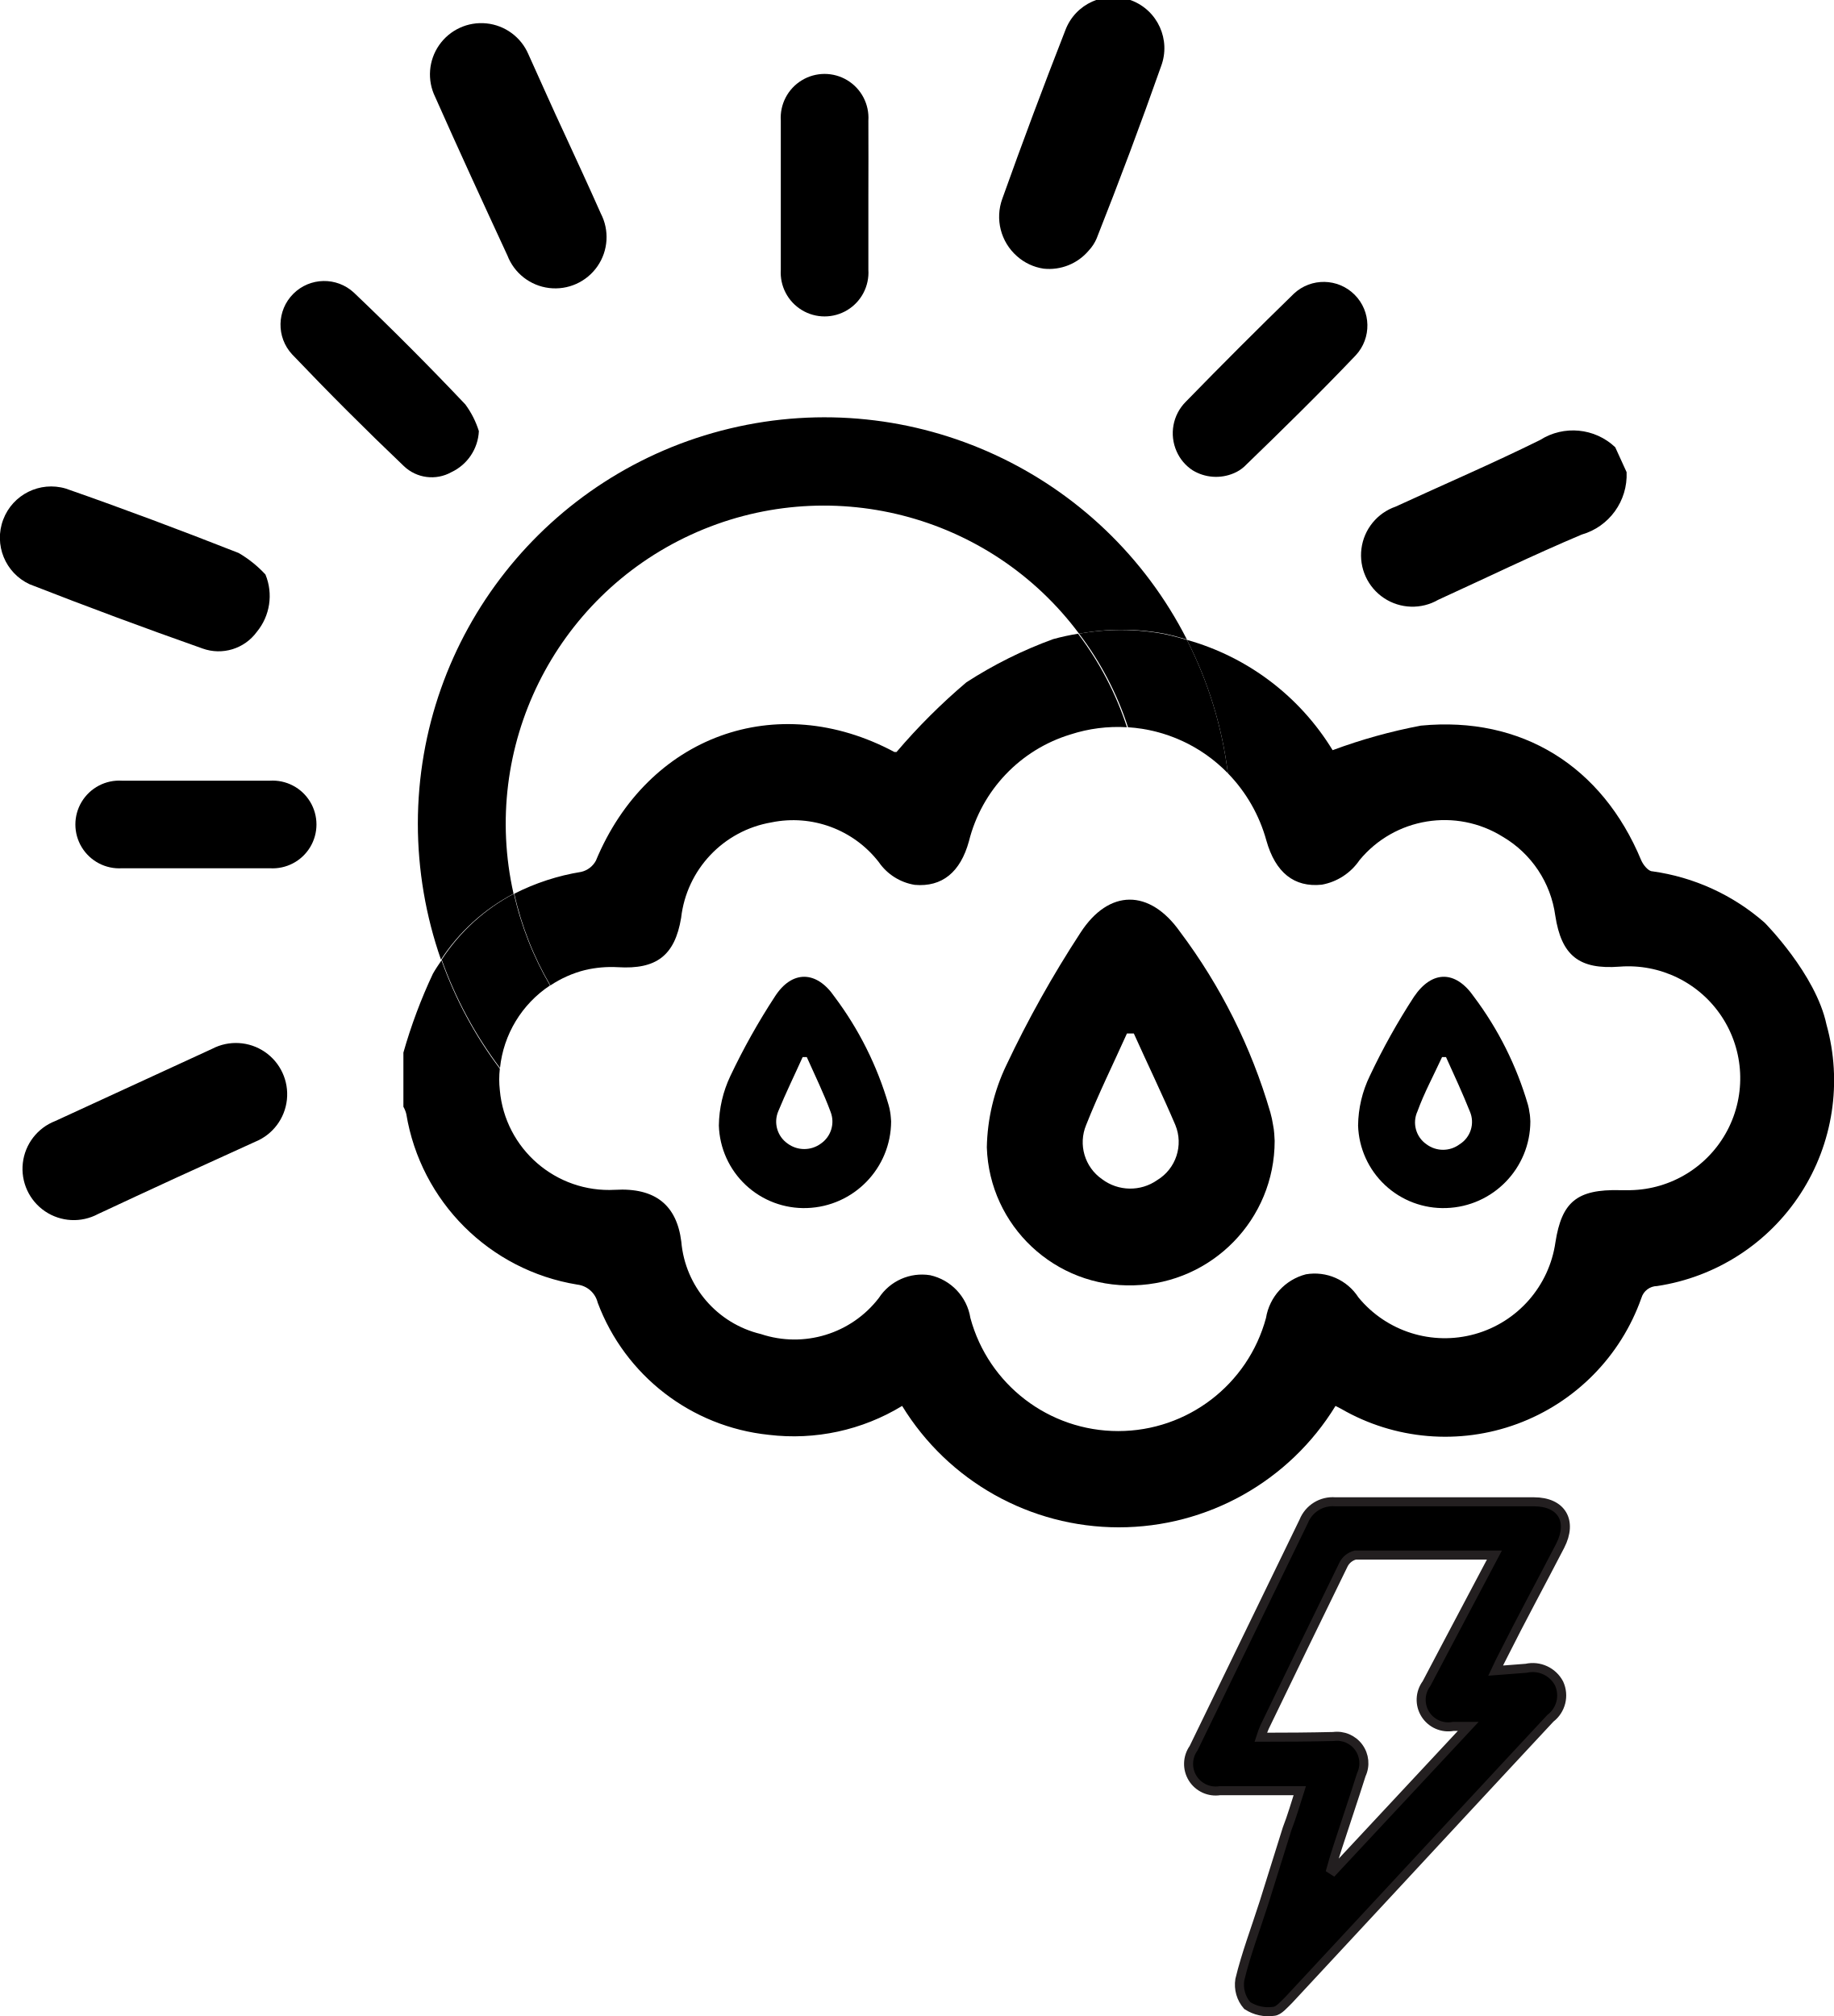
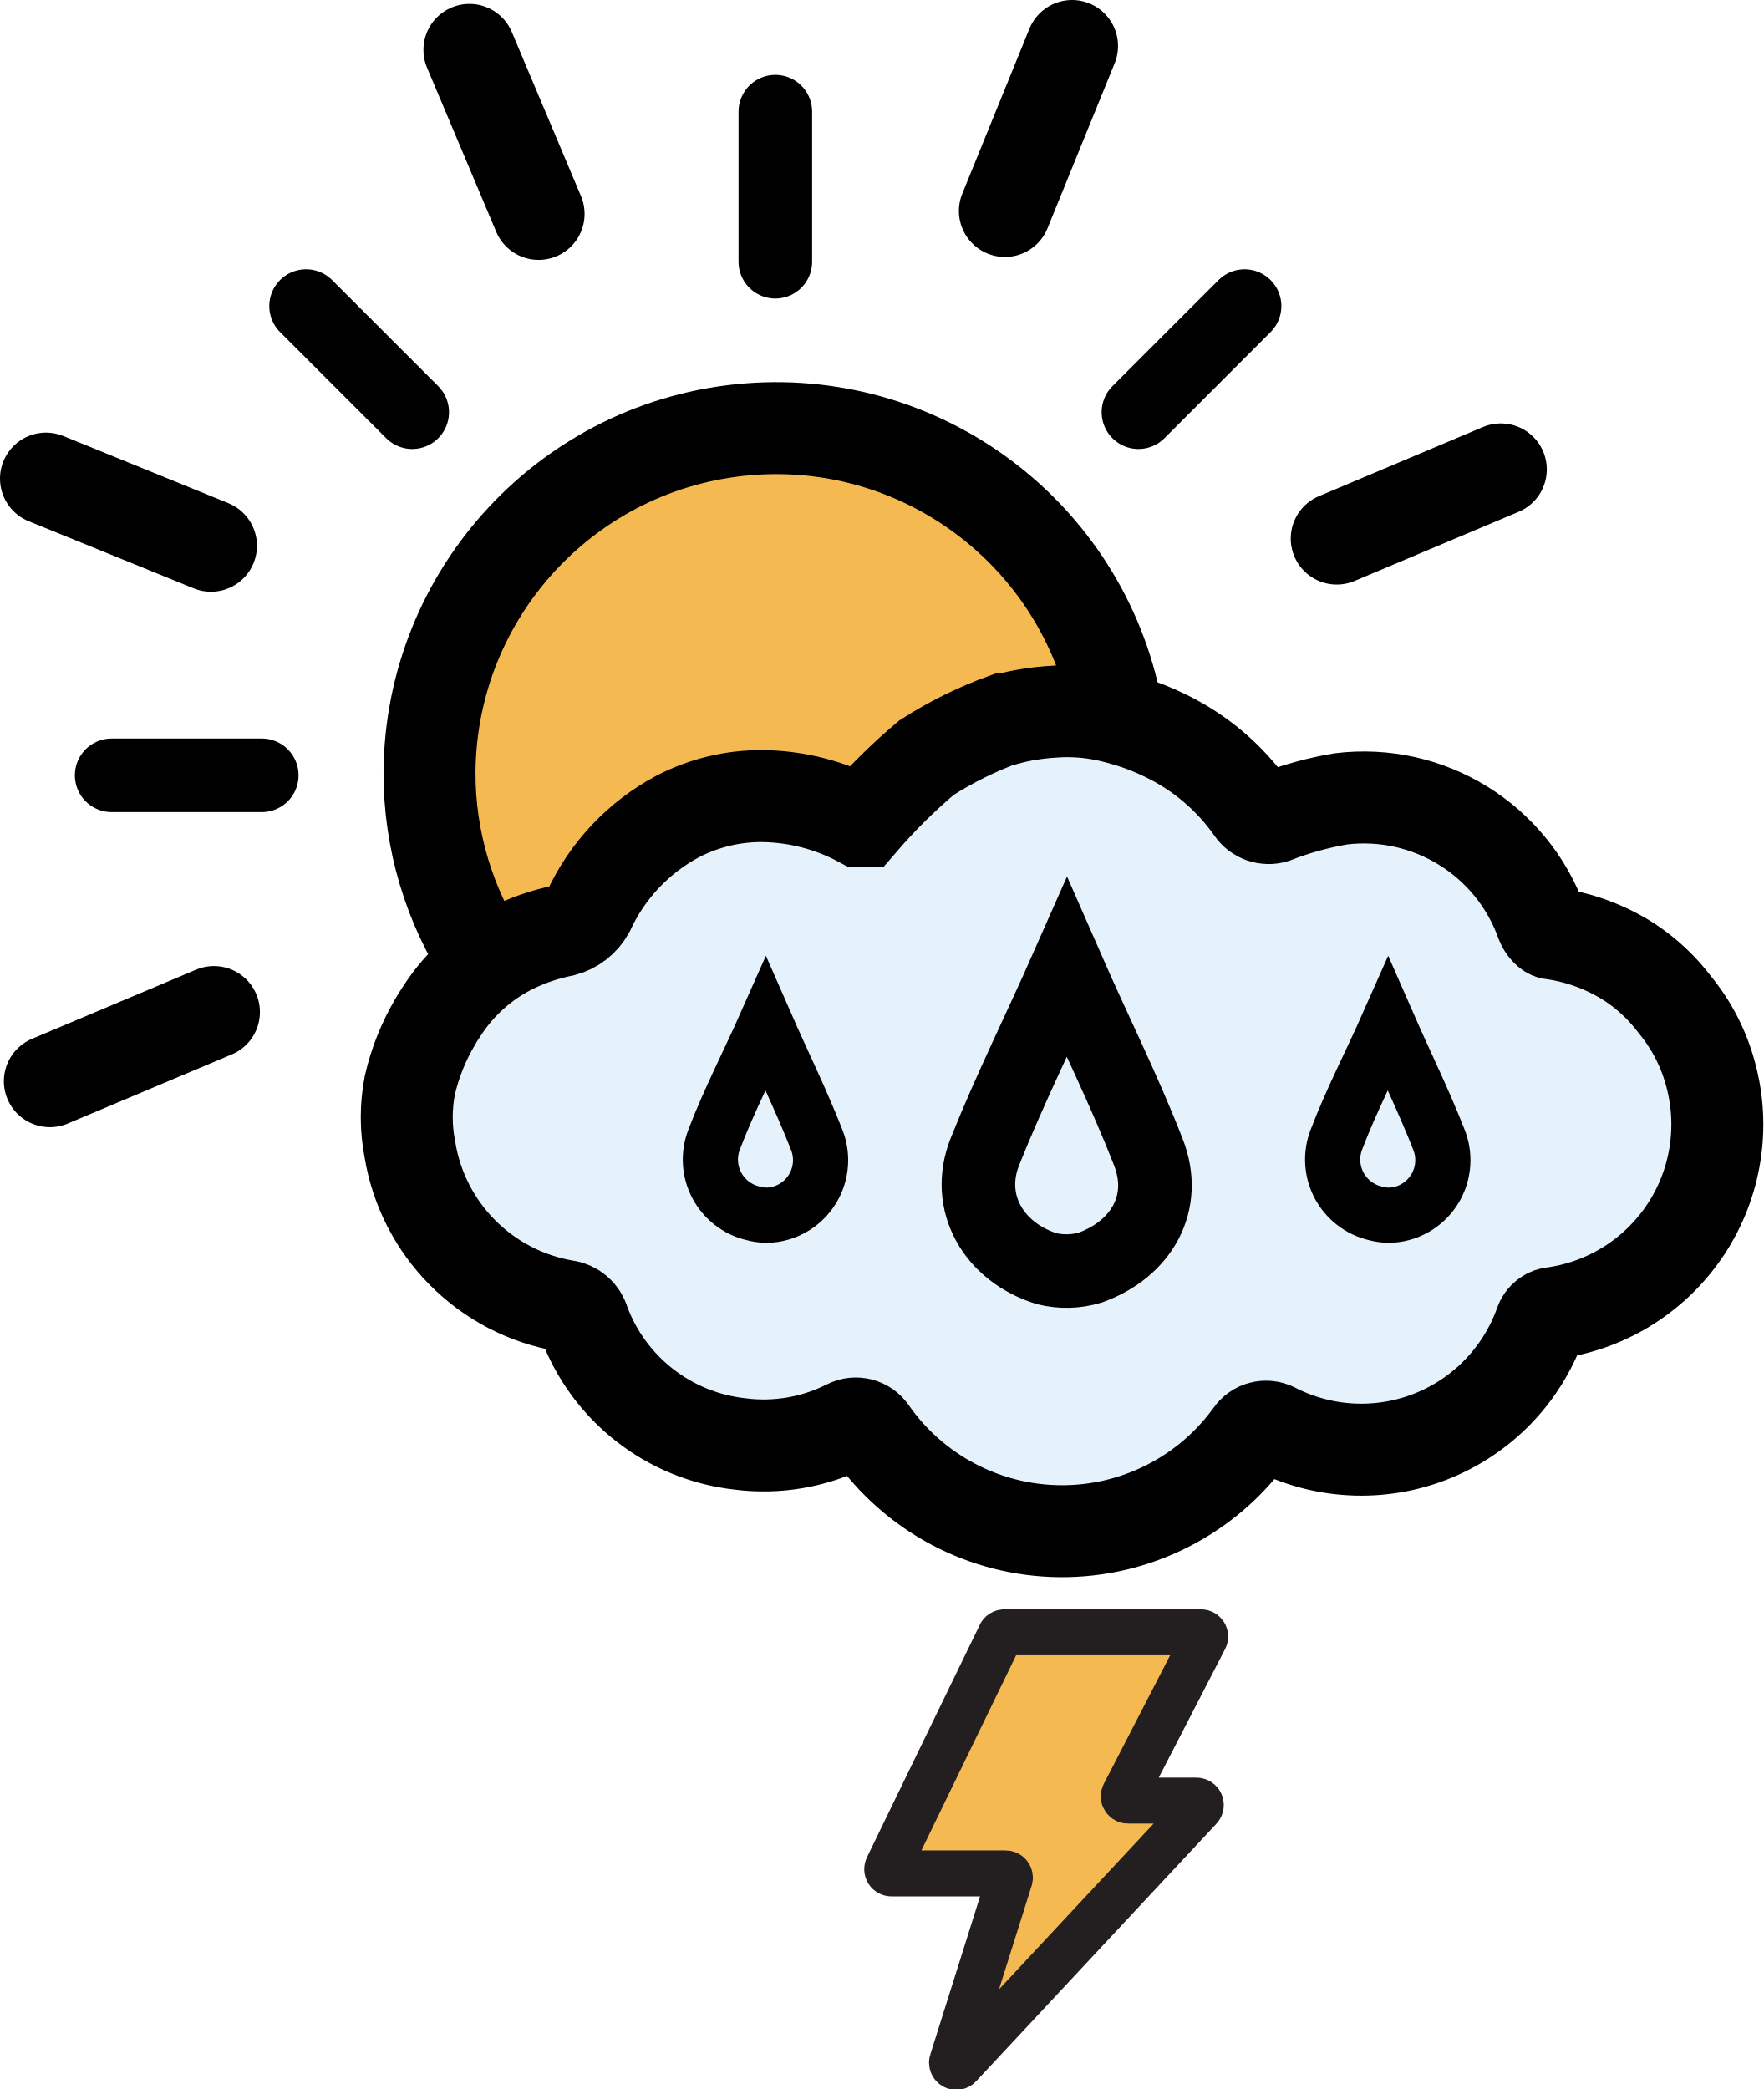
- <svg xmlns="http://www.w3.org/2000/svg" viewBox="0 0 101.55 111.66">
+ <svg xmlns="http://www.w3.org/2000/svg" viewBox="0 0 95.87 113.57">
  <defs>
-     <style>.cls-1{fill:none;}.cls-2{stroke:#231f20;stroke-miterlimit:10;stroke-width:0.5px;}</style>
+     <style>.cls-1{fill:#f5b952;}.cls-2{fill:#e5f1fb;}.cls-3,.cls-4,.cls-5,.cls-6,.cls-7,.cls-8{fill:none;stroke-miterlimit:10;}.cls-3{stroke:#231f20;stroke-width:2.5px;}.cls-4,.cls-5,.cls-6,.cls-7,.cls-8{stroke:#000;}.cls-4{stroke-width:3px;}.cls-5,.cls-7{stroke-width:4px;}.cls-6,.cls-8{stroke-width:5px;}.cls-7,.cls-8{stroke-linecap:round;}</style>
  </defs>
  <g id="Layer_2" data-name="Layer 2">
    <g id="Layer_1-2" data-name="Layer 1">
-       <path d="M26.52,23.88A2.65,2.65,0,0,1,25,26.15a2.23,2.23,0,0,1-2.64-.34q-3.15-3-6.18-6.18a2.42,2.42,0,0,1,3.42-3.42q3.15,3,6.17,6.19A5,5,0,0,1,26.52,23.88Z" />
-       <path d="M66.05,26.05A2.4,2.4,0,0,1,65.16,25a2.47,2.47,0,0,1,.5-2.74q3-3.08,6-6a2.42,2.42,0,0,1,3.42,3.42c-2,2.1-4.09,4.15-6.18,6.17a2,2,0,0,1-.57.36A2.5,2.5,0,0,1,66.05,26.05Z" />
-       <path d="M48.09,10.81c0,1.38,0,2.76,0,4.13a2.43,2.43,0,1,1-4.85,0q0-4.12,0-8.26a2.43,2.43,0,1,1,4.85,0C48.1,8.06,48.09,9.44,48.09,10.81Z" />
-       <path d="M10.76,48.09h-4a2.43,2.43,0,1,1,0-4.85c2.73,0,5.45,0,8.18,0a2.43,2.43,0,1,1,0,4.85Z" />
-       <path d="M90.08,26.15a3.44,3.44,0,0,1-2.49,3.46c-2.68,1.13-5.29,2.4-7.94,3.61a2.85,2.85,0,1,1-2.36-5.16c2.67-1.23,5.37-2.39,8-3.69a3.4,3.4,0,0,1,4.16.4Z" />
-       <path d="M14.7,31.82A3.12,3.12,0,0,1,14.22,35a2.62,2.62,0,0,1-3,.92q-4.82-1.7-9.58-3.56a2.84,2.84,0,0,1,2-5.3c3.21,1.12,6.4,2.32,9.58,3.57A6.45,6.45,0,0,1,14.7,31.82Z" />
-       <path d="M57.79,14.88a2.85,2.85,0,0,1-1.47-.69A2.91,2.91,0,0,1,55.51,11Q57.18,6.32,59,1.67a2.83,2.83,0,0,1,5.3,2C63.18,6.85,62,10,60.73,13.21a2.27,2.27,0,0,1-.43.66A2.87,2.87,0,0,1,57.79,14.88Z" />
-       <path d="M31.27,7.43c.67,1.46,1.35,2.92,2,4.39a2.84,2.84,0,1,1-5.17,2.33c-1.35-2.92-2.7-5.85-4-8.78A2.84,2.84,0,1,1,29.26,3C29.94,4.5,30.6,6,31.27,7.43Z" />
-       <path d="M9.74,65.24c-1.44.66-2.87,1.33-4.31,2a2.84,2.84,0,1,1-2.37-5.15q4.33-2,8.69-4a2.84,2.84,0,1,1,2.38,5.15C12.67,63.91,11.2,64.57,9.74,65.24Z" />
-       <path class="cls-1" d="M45.65,63.33A17.75,17.75,0,0,0,63.33,45.66a17.42,17.42,0,0,0-.86-5.38,8.46,8.46,0,0,0-3.13.4,8.28,8.28,0,0,0-5.62,5.91c-.48,1.72-1.5,2.55-3,2.42a3,3,0,0,1-2-1.27,6,6,0,0,0-5.94-2.19,6.06,6.06,0,0,0-5,5.29c-.35,2.09-1.37,2.86-3.5,2.73a6.41,6.41,0,0,0-1.85.16,6.2,6.2,0,0,0-1.91.85A17.76,17.76,0,0,0,45.65,63.33Z" />
-       <path class="cls-1" d="M33,47.67c2.91-6.91,10-9.51,16.63-6.07l.12,0a33.56,33.56,0,0,1,3.87-3.86,23.89,23.89,0,0,1,4.8-2.39,12.72,12.72,0,0,1,1.38-.3A17.61,17.61,0,0,0,28.44,49.5a12.63,12.63,0,0,1,3.71-1.21A1.24,1.24,0,0,0,33,47.67Z" />
-       <path class="cls-1" d="M45.64,68.18a22.42,22.42,0,0,1-18-9,5.27,5.27,0,0,0,0,1.19,6.07,6.07,0,0,0,6.38,5.52c2.25-.12,3.42.87,3.67,2.87a5.77,5.77,0,0,0,4.41,5.12,5.89,5.89,0,0,0,6.53-2,2.85,2.85,0,0,1,2.84-1.26,2.89,2.89,0,0,1,2.23,2.37,8.48,8.48,0,0,0,16.37,0,3,3,0,0,1,2.21-2.4,2.88,2.88,0,0,1,2.91,1.28A6.19,6.19,0,0,0,86.14,68.8c.35-2.22,1.18-2.94,3.58-2.88h.57a6.2,6.2,0,1,0-.6-12.38c-2.24.16-3.22-.61-3.56-2.83a6,6,0,0,0-2.9-4.36,6.1,6.1,0,0,0-7.94,1.29A3.22,3.22,0,0,1,73.2,49c-1.53.16-2.57-.67-3.07-2.45A8.62,8.62,0,0,0,68,42.83a22.21,22.21,0,0,1,.18,2.84A22.5,22.5,0,0,1,45.64,68.18Z" />
-       <path d="M28.44,49.5A17.62,17.62,0,0,1,59.76,35.1a12.92,12.92,0,0,1,4.73,0c.42.09.84.2,1.24.32A22.52,22.52,0,0,0,23.14,45.62a22.89,22.89,0,0,0,1.28,7.53A10.79,10.79,0,0,1,28.44,49.5Z" />
-       <path d="M34.22,53.57c2.13.13,3.15-.64,3.5-2.73a6.06,6.06,0,0,1,5-5.29,6,6,0,0,1,5.94,2.19,3,3,0,0,0,2,1.27c1.51.13,2.53-.7,3-2.42a8.28,8.28,0,0,1,5.62-5.91,8.46,8.46,0,0,1,3.13-.4,17.55,17.55,0,0,0-2.71-5.18,12.72,12.72,0,0,0-1.38.3,23.89,23.89,0,0,0-4.8,2.39,33.56,33.56,0,0,0-3.87,3.86l-.12,0C43,38.16,35.87,40.76,33,47.67a1.24,1.24,0,0,1-.81.62,12.63,12.63,0,0,0-3.71,1.21,17.7,17.7,0,0,0,2,5.08,6.2,6.2,0,0,1,1.91-.85A6.41,6.41,0,0,1,34.22,53.57Z" />
-       <path d="M101.15,56.75c-.59-2.8-3.43-5.65-3.43-5.65a11.91,11.91,0,0,0-6.21-2.84c-.23,0-.51-.36-.62-.61-2.16-5.21-6.61-8-12.2-7.46a30.07,30.07,0,0,0-4.89,1.36,13.82,13.82,0,0,0-8.07-6.11A22.32,22.32,0,0,1,68,42.83a8.62,8.62,0,0,1,2.13,3.72c.5,1.78,1.54,2.61,3.07,2.45a3.22,3.22,0,0,0,2.09-1.36,6.1,6.1,0,0,1,7.94-1.29,6,6,0,0,1,2.9,4.36c.34,2.22,1.32,3,3.56,2.83a6.2,6.2,0,1,1,.6,12.38h-.57c-2.4-.06-3.23.66-3.58,2.88a6.19,6.19,0,0,1-10.91,3.06,2.88,2.88,0,0,0-2.91-1.28A3,3,0,0,0,70.11,73a8.48,8.48,0,0,1-16.37,0,2.89,2.89,0,0,0-2.23-2.37,2.85,2.85,0,0,0-2.84,1.26,5.89,5.89,0,0,1-6.53,2,5.77,5.77,0,0,1-4.41-5.12c-.25-2-1.42-3-3.67-2.87a6.07,6.07,0,0,1-6.38-5.52,5.27,5.27,0,0,1,0-1.19,22.58,22.58,0,0,1-3.23-6c-.16.24-.33.48-.48.75a28.75,28.75,0,0,0-1.63,4.36v3a1.52,1.52,0,0,1,.16.4,11.47,11.47,0,0,0,9.47,9.45,1.32,1.32,0,0,1,1.13,1,11.37,11.37,0,0,0,9.47,7.32,11.54,11.54,0,0,0,7.39-1.6,14.07,14.07,0,0,0,24,0l.31.16a11.52,11.52,0,0,0,16.63-6.14.92.92,0,0,1,.87-.66A11.52,11.52,0,0,0,101.15,56.75Z" />
-       <path d="M59.76,35.1a17.55,17.55,0,0,1,2.71,5.18A8.46,8.46,0,0,1,68,42.83a22.32,22.32,0,0,0-2.27-7.39c-.4-.12-.82-.23-1.24-.32A12.92,12.92,0,0,0,59.76,35.1Z" />
-       <path d="M30.46,54.58a17.7,17.7,0,0,1-2-5.08,10.79,10.79,0,0,0-4,3.65,22.58,22.58,0,0,0,3.23,6A6.26,6.26,0,0,1,30.46,54.58Z" />
-       <path d="M70.59,63.19a8,8,0,0,1-7.79,8,7.9,7.9,0,0,1-8.15-7.64A11,11,0,0,1,55.73,59a61.21,61.21,0,0,1,4.1-7.33c1.58-2.45,3.84-2.44,5.52-.06a31.18,31.18,0,0,1,5,10,5.67,5.67,0,0,1,.15.69C70.57,62.62,70.58,63,70.59,63.19Zm-7.8-5.95h-.38c-.76,1.69-1.58,3.35-2.26,5.07a2.49,2.49,0,0,0,.88,3,2.6,2.6,0,0,0,3.06.05,2.47,2.47,0,0,0,1-3.05C64.36,60.6,63.55,58.93,62.79,57.24Z" />
-       <path d="M84.75,62.11a4.81,4.81,0,0,1-4.66,4.8,4.72,4.72,0,0,1-4.88-4.57,6.45,6.45,0,0,1,.65-2.75,37,37,0,0,1,2.45-4.39c1-1.47,2.3-1.46,3.31,0a18.66,18.66,0,0,1,3,6,2.7,2.7,0,0,1,.08.41C84.74,61.77,84.74,62,84.75,62.11Zm-4.67-3.56h-.22c-.46,1-1,2-1.36,3A1.47,1.47,0,0,0,79,63.38a1.53,1.53,0,0,0,1.83,0,1.46,1.46,0,0,0,.57-1.82C81,60.56,80.54,59.56,80.08,58.55Z" />
-       <path d="M49.35,62.11a4.82,4.82,0,0,1-4.66,4.8,4.72,4.72,0,0,1-4.88-4.57,6.59,6.59,0,0,1,.64-2.75,37,37,0,0,1,2.46-4.39c.94-1.47,2.3-1.46,3.3,0a18.66,18.66,0,0,1,3,6,2.71,2.71,0,0,1,.09.41C49.33,61.77,49.34,62,49.35,62.11Zm-4.67-3.56h-.23c-.45,1-.94,2-1.35,3a1.48,1.48,0,0,0,.52,1.79,1.55,1.55,0,0,0,1.84,0A1.48,1.48,0,0,0,46,61.59C45.62,60.56,45.13,59.56,44.68,58.55Z" />
-       <path class="cls-2" d="M71.38,110.76c2.34-2.51,9.59-10.33,9.59-10.33h0c1.67-1.79,3.27-3.53,4.89-5.26a1.59,1.59,0,0,0,.48-1.93,1.65,1.65,0,0,0-1.82-.84l-1.69.13c.16-.34.27-.58.4-.82,1-2,2.12-4.06,3.17-6.09.71-1.38.08-2.44-1.45-2.44-3.65,0-7.31,0-11,0a1.73,1.73,0,0,0-1.75,1.08l-6.1,12.57a1.5,1.5,0,0,0,1.46,2.35c1.45,0,2.9,0,4.42,0-.24.75-.44,1.44-.7,2.11L70,105.38c-.48,1.5-1,2.86-1.34,4.27a1.76,1.76,0,0,0,.41,1.43,2.13,2.13,0,0,0,1.48.32C70.82,111.38,71.13,111,71.38,110.76ZM69.82,96.22a5.64,5.64,0,0,1,.21-.56c1.45-3,2.9-6,4.37-9a1,1,0,0,1,.66-.53c2.51,0,5,0,7.7,0L80,91.35c-.33.64-.67,1.26-1,1.9a1.5,1.5,0,0,0,1.48,2.37h.83l-7.46,8-.14-.09c.11-.39.22-.78.35-1.17.44-1.36.9-2.71,1.33-4.07a1.49,1.49,0,0,0-1.55-2.11C72.56,96.21,71.23,96.22,69.82,96.22Z" />
+       <path class="cls-1" d="M54.58,88.74H65.29a.23.23,0,0,1,.2.34l-4.37,8.47a.23.23,0,0,0,.21.34h3.72a.24.24,0,0,1,.17.4l-13.06,14a.23.23,0,0,1-.39-.23l3.12-9.91a.23.23,0,0,0-.22-.3h-6.2a.23.23,0,0,1-.21-.34l6.11-12.59A.24.24,0,0,1,54.58,88.74Z" />
+       <path class="cls-2" d="M91.49,57.56a9.81,9.81,0,0,0-1.9-3.66,9.56,9.56,0,0,0-2.42-2.24,10.27,10.27,0,0,0-4.12-1.5c-.2,0-.45-.32-.54-.54a10,10,0,0,0-10.7-6.52,17.43,17.43,0,0,0-3.55.93,1.05,1.05,0,0,1-1.18-.41,11.86,11.86,0,0,0-4.6-3.91,13.08,13.08,0,0,0-2-.79c-.36-.1-.72-.2-1.1-.28a10.43,10.43,0,0,0-3-.18,12.07,12.07,0,0,0-1.2.14c-.58.09-1,.19-1.15.23l-.13.05a20.83,20.83,0,0,0-4.16,2,28.87,28.87,0,0,0-3.42,3.33l-.1,0A11.33,11.33,0,0,0,41,42.87,9.79,9.79,0,0,0,36.48,44a10.75,10.75,0,0,0-4.72,5,2.17,2.17,0,0,1-1.34,1,10.8,10.8,0,0,0-2.84,1A9.34,9.34,0,0,0,24,54.1c-.15.22-.29.42-.43.65a11.67,11.67,0,0,0-1.32,3.41,8.6,8.6,0,0,0,0,3.34,10,10,0,0,0,8.28,8.23,1.17,1.17,0,0,1,1,.84,10.23,10.23,0,0,0,14,5.43,1,1,0,0,1,1.25.32,12.48,12.48,0,0,0,20.18.1,1,1,0,0,1,1.25-.31A10.16,10.16,0,0,0,82.4,70.59a.84.84,0,0,1,.77-.57A10,10,0,0,0,91.49,57.56Z" />
+       <path class="cls-1" d="M60.12,37.62C60,39.15,48.63,40.3,36.24,45.79,26.79,50,23.43,53,23.43,42.68A18.73,18.73,0,0,1,42.16,24C52.5,24,60.5,29.32,60.12,37.62Z" />
+       <path class="cls-3" d="M54.58,88.74H65.29a.23.23,0,0,1,.2.34l-4.37,8.47a.23.23,0,0,0,.21.34h3.72a.24.24,0,0,1,.17.4l-13.06,14a.23.23,0,0,1-.39-.23l3.12-9.91a.23.23,0,0,0-.22-.3h-6.2a.23.23,0,0,1-.21-.34l6.11-12.59A.24.24,0,0,1,54.58,88.74Z" />
+       <path class="cls-4" d="M41.63,55.68c-.93,2.1-2,4.15-2.81,6.28a3,3,0,0,0,2.11,4,2.7,2.7,0,0,0,1.49,0,3,3,0,0,0,2-3.94C43.57,59.84,42.55,57.78,41.63,55.68Z" />
+       <path class="cls-4" d="M75.46,55.68c-.93,2.1-2,4.15-2.81,6.28a3,3,0,0,0,2.11,4,2.7,2.7,0,0,0,1.49,0,3,3,0,0,0,2-3.94C77.4,59.84,76.38,57.78,75.46,55.68Z" />
+       <path class="cls-5" d="M58,52.62c-1.47,3.33-3.11,6.61-4.46,10-1.1,2.78.5,5.46,3.35,6.35a4.51,4.51,0,0,0,2.39-.06c2.77-1,4.23-3.52,3.15-6.27C61.11,59.24,59.48,56,58,52.62Z" />
+       <path class="cls-6" d="M93,58.42a10,10,0,0,0-1.94-3.79,9.9,9.9,0,0,0-2.47-2.32,10.51,10.51,0,0,0-4.21-1.56c-.21,0-.47-.33-.56-.56A10.27,10.27,0,0,0,72.9,43.43a18.22,18.22,0,0,0-3.62,1A1.08,1.08,0,0,1,68.07,44a12.23,12.23,0,0,0-4.7-4,13.15,13.15,0,0,0-2.09-.82c-.37-.11-.74-.21-1.12-.29a10.24,10.24,0,0,0-3-.19,12.17,12.17,0,0,0-1.22.14,10.62,10.62,0,0,0-1.18.25l-.13,0a21.36,21.36,0,0,0-4.26,2.1,30.81,30.81,0,0,0-3.5,3.46l-.1,0a11.55,11.55,0,0,0-5.29-1.37,9.84,9.84,0,0,0-4.66,1.12A11.06,11.06,0,0,0,32,49.52a2.22,2.22,0,0,1-1.38,1.07,11.2,11.2,0,0,0-2.89,1,9.68,9.68,0,0,0-3.63,3.26c-.14.22-.3.44-.43.68A12.12,12.12,0,0,0,22.28,59a9.1,9.1,0,0,0,0,3.47A10.31,10.31,0,0,0,30.74,71a1.18,1.18,0,0,1,1,.87,10.25,10.25,0,0,0,8.48,6.63,10.11,10.11,0,0,0,5.85-1,1,1,0,0,1,1.28.32A12.66,12.66,0,0,0,68,78a1,1,0,0,1,1.28-.33,10.34,10.34,0,0,0,14.46-5.71.84.84,0,0,1,.79-.59A10.35,10.35,0,0,0,93,58.42Z" />
+       <path class="cls-6" d="M60.77,39A18.84,18.84,0,0,0,23.35,42a18.65,18.65,0,0,0,3.09,10.32" />
+       <line class="cls-7" x1="42.15" y1="14.23" x2="42.15" y2="6.07" />
+       <line class="cls-7" x1="14.23" y1="42.15" x2="6.07" y2="42.15" />
+       <line class="cls-7" x1="22.41" y1="22.41" x2="16.64" y2="16.64" />
+       <line class="cls-7" x1="67.66" y1="16.64" x2="61.89" y2="22.41" />
+       <line class="cls-8" x1="54.63" y1="11.47" x2="58.28" y2="2.5" />
+       <line class="cls-8" x1="11.47" y1="29.67" x2="2.5" y2="26.02" />
+       <line class="cls-8" x1="29.28" y1="11.63" x2="25.52" y2="2.71" />
+       <line class="cls-8" x1="11.63" y1="55.02" x2="2.71" y2="58.78" />
+       <line class="cls-8" x1="81.59" y1="25.52" x2="72.67" y2="29.28" />
    </g>
  </g>
</svg>
